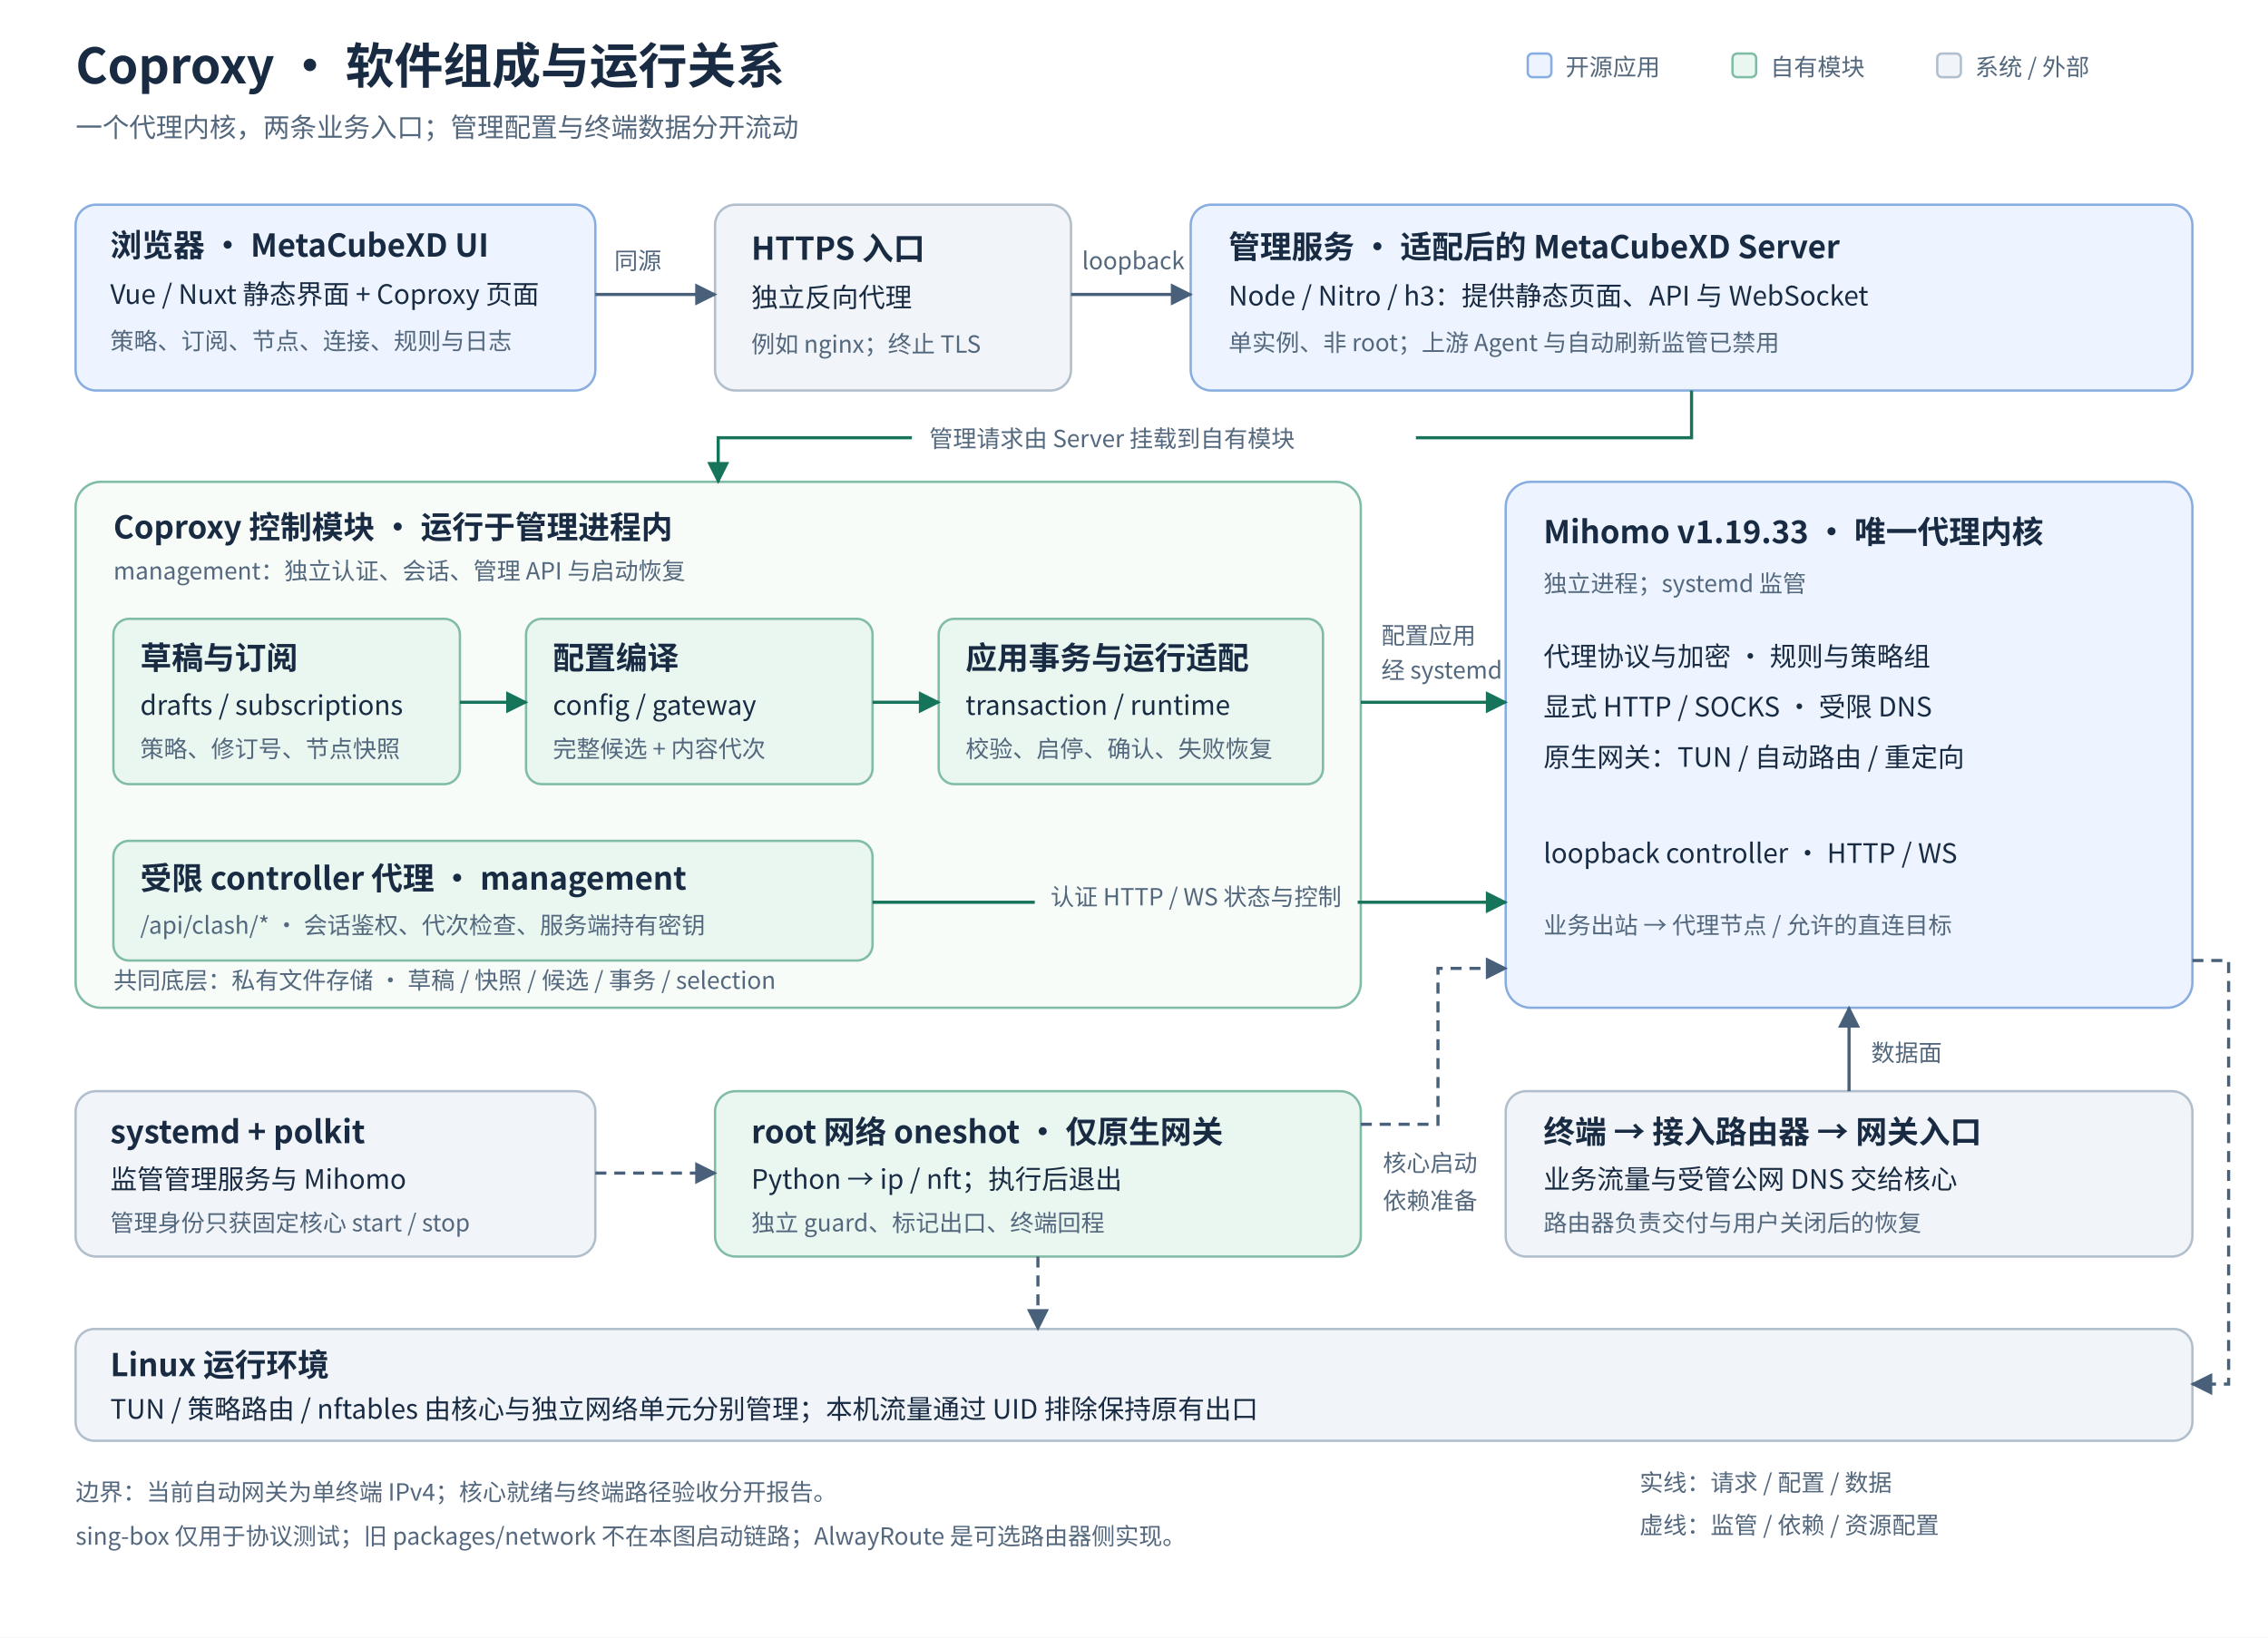
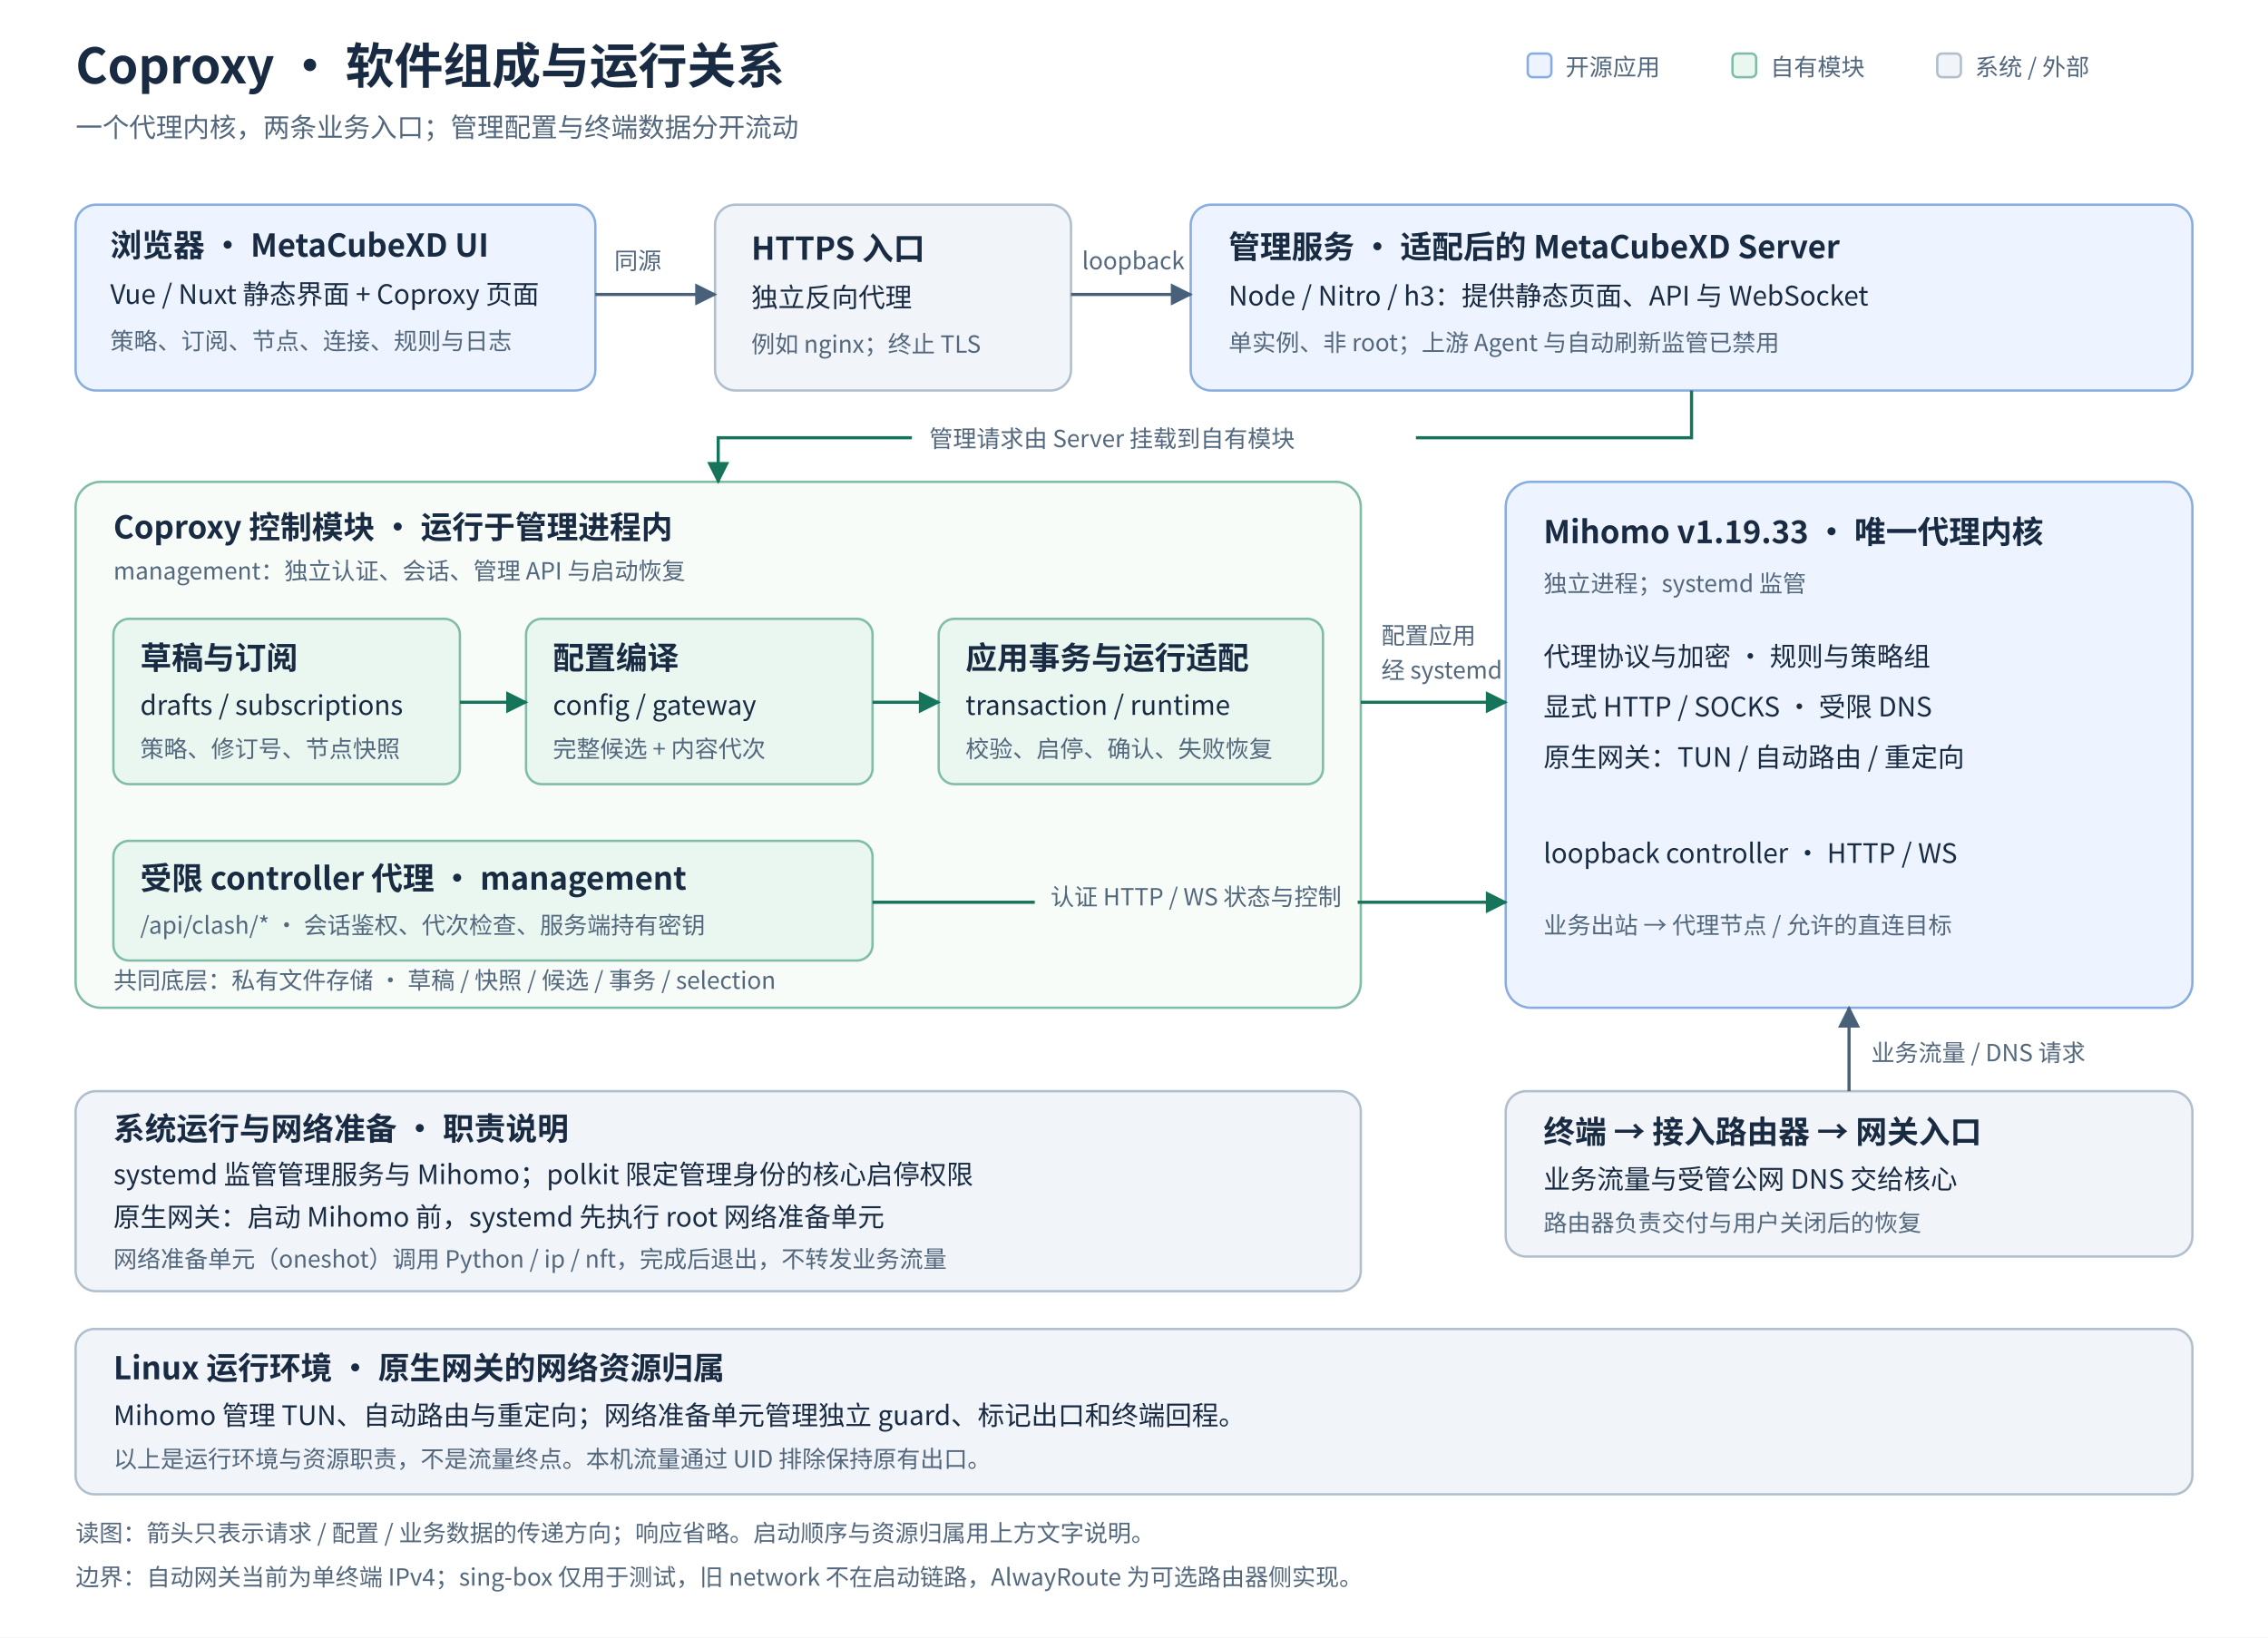
<svg xmlns="http://www.w3.org/2000/svg" width="1440" height="1040" viewBox="0 0 1440 1040" font-family="'Microsoft YaHei', 'Noto Sans CJK SC', sans-serif" fill="#182b43" role="img" aria-labelledby="title desc">
  <defs>
    <marker id="arrow" viewBox="0 0 10 10" refX="9" refY="5" markerWidth="7" markerHeight="7" orient="auto-start-reverse">
      <path d="M0 0 L10 5 L0 10 Z" fill="#486079" />
    </marker>
    <marker id="greenArrow" viewBox="0 0 10 10" refX="9" refY="5" markerWidth="7" markerHeight="7" orient="auto-start-reverse">
      <path d="M0 0 L10 5 L0 10 Z" fill="#16745b" />
    </marker>
  </defs>
  <rect width="1440" height="1040" fill="#ffffff" />
  <text x="48" y="53" font-size="31" font-weight="700">Coproxy · 软件组成与运行关系</text>
  <text x="48" y="87" font-size="17" fill="#53677d">一个代理内核，两条业务入口；管理配置与终端数据分开流动</text>
  <rect x="970" y="34" width="15" height="15" rx="3" fill="#edf4ff" stroke="#88ade0" stroke-width="1.5" />
  <text x="994" y="48" font-size="15" fill="#53677d">开源应用</text>
  <rect x="1100" y="34" width="15" height="15" rx="3" fill="#eaf7f1" stroke="#80bca6" stroke-width="1.5" />
  <text x="1124" y="48" font-size="15" fill="#53677d">自有模块</text>
  <rect x="1230" y="34" width="15" height="15" rx="3" fill="#f1f4f8" stroke="#b1becc" stroke-width="1.5" />
  <text x="1254" y="48" font-size="15" fill="#53677d">系统 / 外部</text>
  <rect x="48" y="130" width="330" height="118" rx="13" fill="#edf4ff" stroke="#88ade0" stroke-width="1.5" />
  <text x="70" y="163" font-size="20" font-weight="700">浏览器 · MetaCubeXD UI</text>
  <text x="70" y="193" font-size="17">Vue / Nuxt 静态界面 + Coproxy 页面</text>
  <text x="70" y="222" font-size="15" fill="#53677d">策略、订阅、节点、连接、规则与日志</text>
  <rect x="454" y="130" width="226" height="118" rx="13" fill="#f1f4f8" stroke="#b1becc" stroke-width="1.5" />
  <text x="477" y="165" font-size="20" font-weight="700">HTTPS 入口</text>
  <text x="477" y="195" font-size="17">独立反向代理</text>
  <text x="477" y="224" font-size="15" fill="#53677d">例如 nginx；终止 TLS</text>
  <rect x="756" y="130" width="636" height="118" rx="13" fill="#edf4ff" stroke="#88ade0" stroke-width="1.5" />
  <text x="780" y="164" font-size="20" font-weight="700">管理服务 · 适配后的 MetaCubeXD Server</text>
  <text x="780" y="194" font-size="17">Node / Nitro / h3：提供静态页面、API 与 WebSocket</text>
  <text x="780" y="223" font-size="15" fill="#53677d">单实例、非 root；上游 Agent 与自动刷新监管已禁用</text>
  <path d="M378 187 H454" fill="none" stroke="#486079" stroke-width="2" marker-end="url(#arrow)" />
  <text x="390" y="171" font-size="15" fill="#53677d">同源</text>
  <path d="M680 187 H756" fill="none" stroke="#486079" stroke-width="2" marker-end="url(#arrow)" />
  <text x="687" y="171" font-size="15" fill="#53677d">loopback</text>
  <rect x="48" y="306" width="816" height="334" rx="16" fill="#f7fcf9" stroke="#80bca6" stroke-width="1.5" />
  <text x="72" y="342" font-size="20" font-weight="700">Coproxy 控制模块 · 运行于管理进程内</text>
  <text x="72" y="368" font-size="15" fill="#53677d">management：独立认证、会话、管理 API 与启动恢复</text>
  <rect x="72" y="393" width="220" height="105" rx="10" fill="#eaf7f1" stroke="#80bca6" stroke-width="1.5" />
  <text x="89" y="425" font-size="20" font-weight="700">草稿与订阅</text>
  <text x="89" y="454" font-size="17">drafts / subscriptions</text>
  <text x="89" y="481" font-size="15" fill="#53677d">策略、修订号、节点快照</text>
  <rect x="334" y="393" width="220" height="105" rx="10" fill="#eaf7f1" stroke="#80bca6" stroke-width="1.5" />
  <text x="351" y="425" font-size="20" font-weight="700">配置编译</text>
  <text x="351" y="454" font-size="17">config / gateway</text>
  <text x="351" y="481" font-size="15" fill="#53677d">完整候选 + 内容代次</text>
  <rect x="596" y="393" width="244" height="105" rx="10" fill="#eaf7f1" stroke="#80bca6" stroke-width="1.5" />
  <text x="613" y="425" font-size="20" font-weight="700">应用事务与运行适配</text>
  <text x="613" y="454" font-size="17">transaction / runtime</text>
  <text x="613" y="481" font-size="15" fill="#53677d">校验、启停、确认、失败恢复</text>
  <path d="M292 446 H334" fill="none" stroke="#16745b" stroke-width="2" marker-end="url(#greenArrow)" />
  <path d="M554 446 H596" fill="none" stroke="#16745b" stroke-width="2" marker-end="url(#greenArrow)" />
  <rect x="72" y="534" width="482" height="76" rx="10" fill="#eaf7f1" stroke="#80bca6" stroke-width="1.5" />
  <text x="89" y="565" font-size="20" font-weight="700">受限 controller 代理 · management</text>
  <text x="89" y="593" font-size="15" fill="#53677d">/api/clash/* · 会话鉴权、代次检查、服务端持有密钥</text>
  <text x="72" y="628" font-size="15" fill="#53677d">共同底层：私有文件存储 · 草稿 / 快照 / 候选 / 事务 / selection</text>
  <path d="M1074 248 V278 H456 V306" fill="none" stroke="#16745b" stroke-width="2" marker-end="url(#greenArrow)" />
  <rect x="579" y="264" width="320" height="27" fill="#ffffff" />
  <text x="590" y="284" font-size="15" fill="#53677d">管理请求由 Server 挂载到自有模块</text>
  <rect x="956" y="306" width="436" height="334" rx="16" fill="#edf4ff" stroke="#88ade0" stroke-width="1.5" />
  <text x="980" y="345" font-size="20" font-weight="700">Mihomo v1.19.33 · 唯一代理内核</text>
  <text x="980" y="376" font-size="15" fill="#53677d">独立进程；systemd 监管</text>
  <text x="980" y="423" font-size="17">代理协议与加密 · 规则与策略组</text>
  <text x="980" y="455" font-size="17">显式 HTTP / SOCKS · 受限 DNS</text>
  <text x="980" y="487" font-size="17">原生网关：TUN / 自动路由 / 重定向</text>
  <text x="980" y="548" font-size="17">loopback controller · HTTP / WS</text>
  <text x="980" y="593" font-size="15" fill="#53677d">业务出站 → 代理节点 / 允许的直连目标</text>
  <path d="M864 446 H956" fill="none" stroke="#16745b" stroke-width="2" marker-end="url(#greenArrow)" />
  <text x="877" y="409" font-size="15" fill="#53677d">配置应用</text>
  <text x="877" y="431" font-size="15" fill="#53677d">经 systemd</text>
  <path d="M554 573 H956" fill="none" stroke="#16745b" stroke-width="2" marker-end="url(#greenArrow)" />
  <rect x="657" y="556" width="205" height="27" fill="#f7fcf9" />
  <text x="667" y="575" font-size="15" fill="#53677d">认证 HTTP / WS 状态与控制</text>
-   <rect x="48" y="693" width="330" height="105" rx="13" fill="#f1f4f8" stroke="#b1becc" stroke-width="1.5" />
-   <text x="70" y="726" font-size="20" font-weight="700">systemd + polkit</text>
-   <text x="70" y="755" font-size="17">监管管理服务与 Mihomo</text>
-   <text x="70" y="782" font-size="15" fill="#53677d">管理身份只获固定核心 start / stop</text>
-   <rect x="454" y="693" width="410" height="105" rx="13" fill="#eaf7f1" stroke="#80bca6" stroke-width="1.5" />
-   <text x="477" y="726" font-size="20" font-weight="700">root 网络 oneshot · 仅原生网关</text>
-   <text x="477" y="755" font-size="17">Python → ip / nft；执行后退出</text>
-   <text x="477" y="782" font-size="15" fill="#53677d">独立 guard、标记出口、终端回程</text>
+   <rect x="48" y="693" width="816" height="127" rx="13" fill="#f1f4f8" stroke="#b1becc" stroke-width="1.5" />
+   <text x="72" y="724" font-size="20" font-weight="700">系统运行与网络准备 · 职责说明</text>
+   <text x="72" y="752" font-size="17">systemd 监管管理服务与 Mihomo；polkit 限定管理身份的核心启停权限</text>
+   <text x="72" y="779" font-size="17">原生网关：启动 Mihomo 前，systemd 先执行 root 网络准备单元</text>
+   <text x="72" y="805" font-size="15" fill="#53677d">网络准备单元（oneshot）调用 Python / ip / nft，完成后退出，不转发业务流量</text>
  <rect x="956" y="693" width="436" height="105" rx="13" fill="#f1f4f8" stroke="#b1becc" stroke-width="1.5" />
  <text x="980" y="726" font-size="20" font-weight="700">终端 → 接入路由器 → 网关入口</text>
  <text x="980" y="755" font-size="17">业务流量与受管公网 DNS 交给核心</text>
  <text x="980" y="782" font-size="15" fill="#53677d">路由器负责交付与用户关闭后的恢复</text>
  <path d="M1174 693 V640" fill="none" stroke="#486079" stroke-width="2" marker-end="url(#arrow)" />
-   <text x="1188" y="674" font-size="15" fill="#53677d">数据面</text>
-   <path d="M378 745 H454" fill="none" stroke="#486079" stroke-width="2" marker-end="url(#arrow)" stroke-dasharray="7 5" />
-   <path d="M864 714 H913 V615 H956" fill="none" stroke="#486079" stroke-width="2" marker-end="url(#arrow)" stroke-dasharray="7 5" />
-   <text x="878" y="744" font-size="15" fill="#53677d">核心启动</text>
-   <text x="878" y="768" font-size="15" fill="#53677d">依赖准备</text>
-   <rect x="48" y="844" width="1344" height="71" rx="12" fill="#f1f4f8" stroke="#b1becc" stroke-width="1.5" />
-   <text x="70" y="874" font-size="20" font-weight="700">Linux 运行环境</text>
-   <text x="70" y="901" font-size="17">TUN / 策略路由 / nftables 由核心与独立网络单元分别管理；本机流量通过 UID 排除保持原有出口</text>
-   <path d="M659 798 V844" fill="none" stroke="#486079" stroke-width="2" marker-end="url(#arrow)" stroke-dasharray="7 5" />
-   <path d="M1392 610 H1415 V879 H1392" fill="none" stroke="#486079" stroke-width="2" marker-end="url(#arrow)" stroke-dasharray="7 5" />
-   <text x="1041" y="947" font-size="15" fill="#53677d">实线：请求 / 配置 / 数据</text>
-   <text x="1041" y="974" font-size="15" fill="#53677d">虚线：监管 / 依赖 / 资源配置</text>
-   <text x="48" y="953" font-size="15" fill="#53677d">边界：当前自动网关为单终端 IPv4；核心就绪与终端路径验收分开报告。</text>
-   <text x="48" y="981" font-size="15" fill="#53677d">sing-box 仅用于协议测试；旧 packages/network 不在本图启动链路；AlwayRoute 是可选路由器侧实现。</text>
+   <text x="1188" y="674" font-size="15" fill="#53677d">业务流量 / DNS 请求</text>
+   <rect x="48" y="844" width="1344" height="105" rx="12" fill="#f1f4f8" stroke="#b1becc" stroke-width="1.5" />
+   <text x="72" y="876" font-size="20" font-weight="700">Linux 运行环境 · 原生网关的网络资源归属</text>
+   <text x="72" y="905" font-size="17">Mihomo 管理 TUN、自动路由与重定向；网络准备单元管理独立 guard、标记出口和终端回程。</text>
+   <text x="72" y="932" font-size="15" fill="#53677d">以上是运行环境与资源职责，不是流量终点。本机流量通过 UID 排除保持原有出口。</text>
+   <text x="48" y="979" font-size="15" fill="#53677d">读图：箭头只表示请求 / 配置 / 业务数据的传递方向；响应省略。启动顺序与资源归属用上方文字说明。</text>
+   <text x="48" y="1007" font-size="15" fill="#53677d">边界：自动网关当前为单终端 IPv4；sing-box 仅用于测试，旧 network 不在启动链路，AlwayRoute 为可选路由器侧实现。</text>
</svg>
